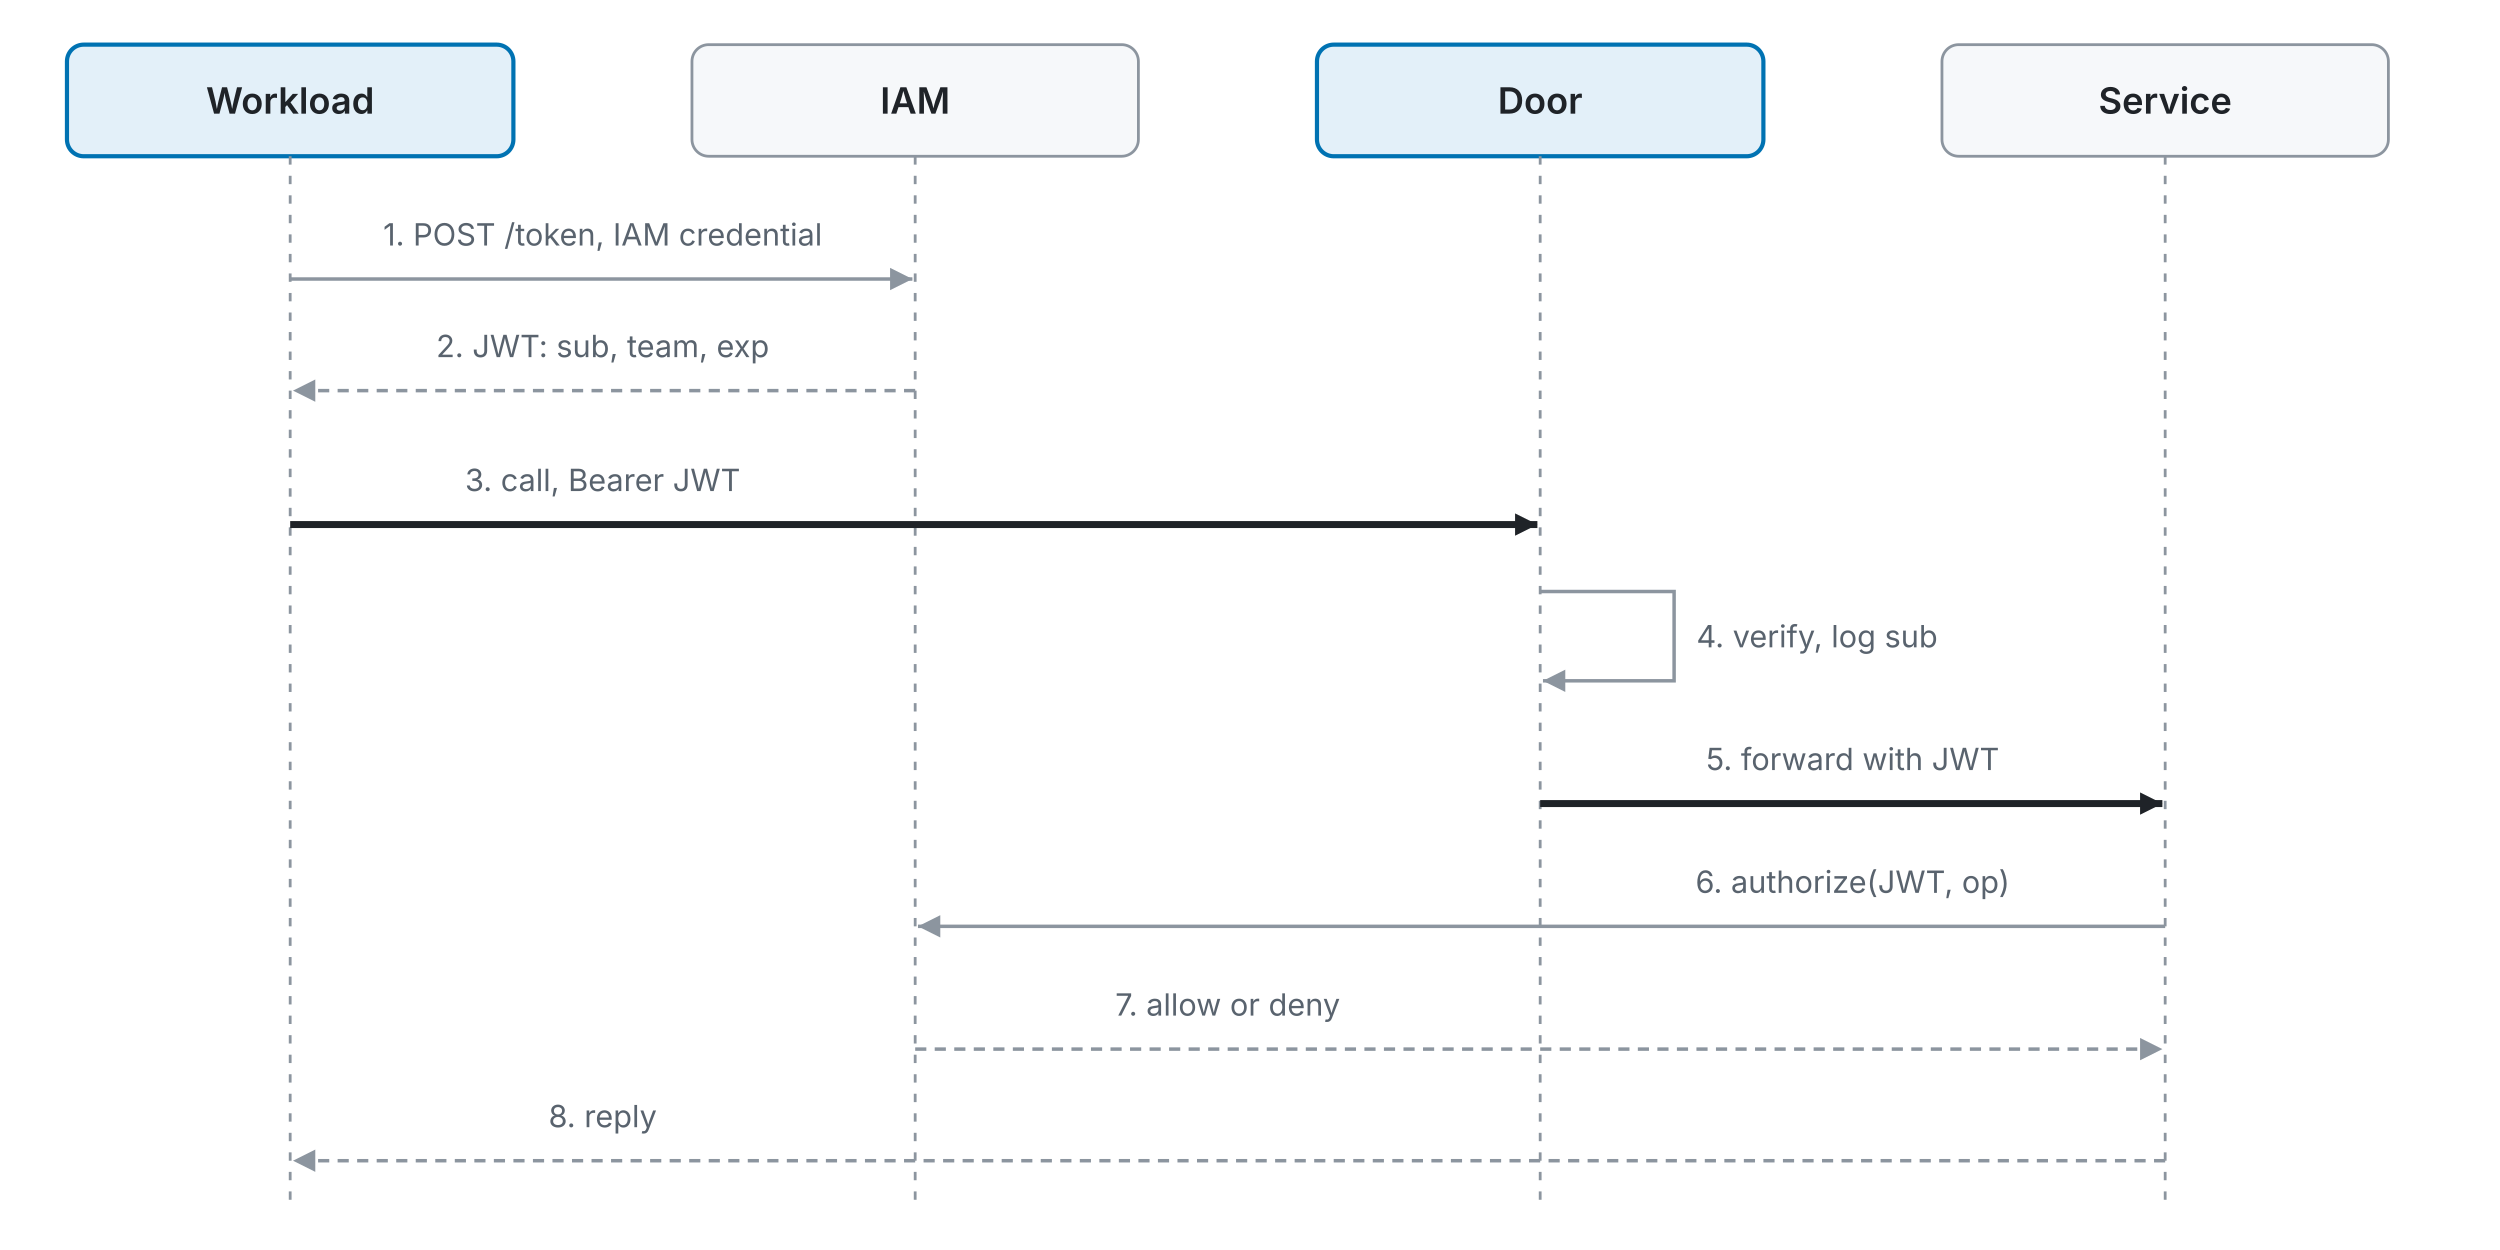
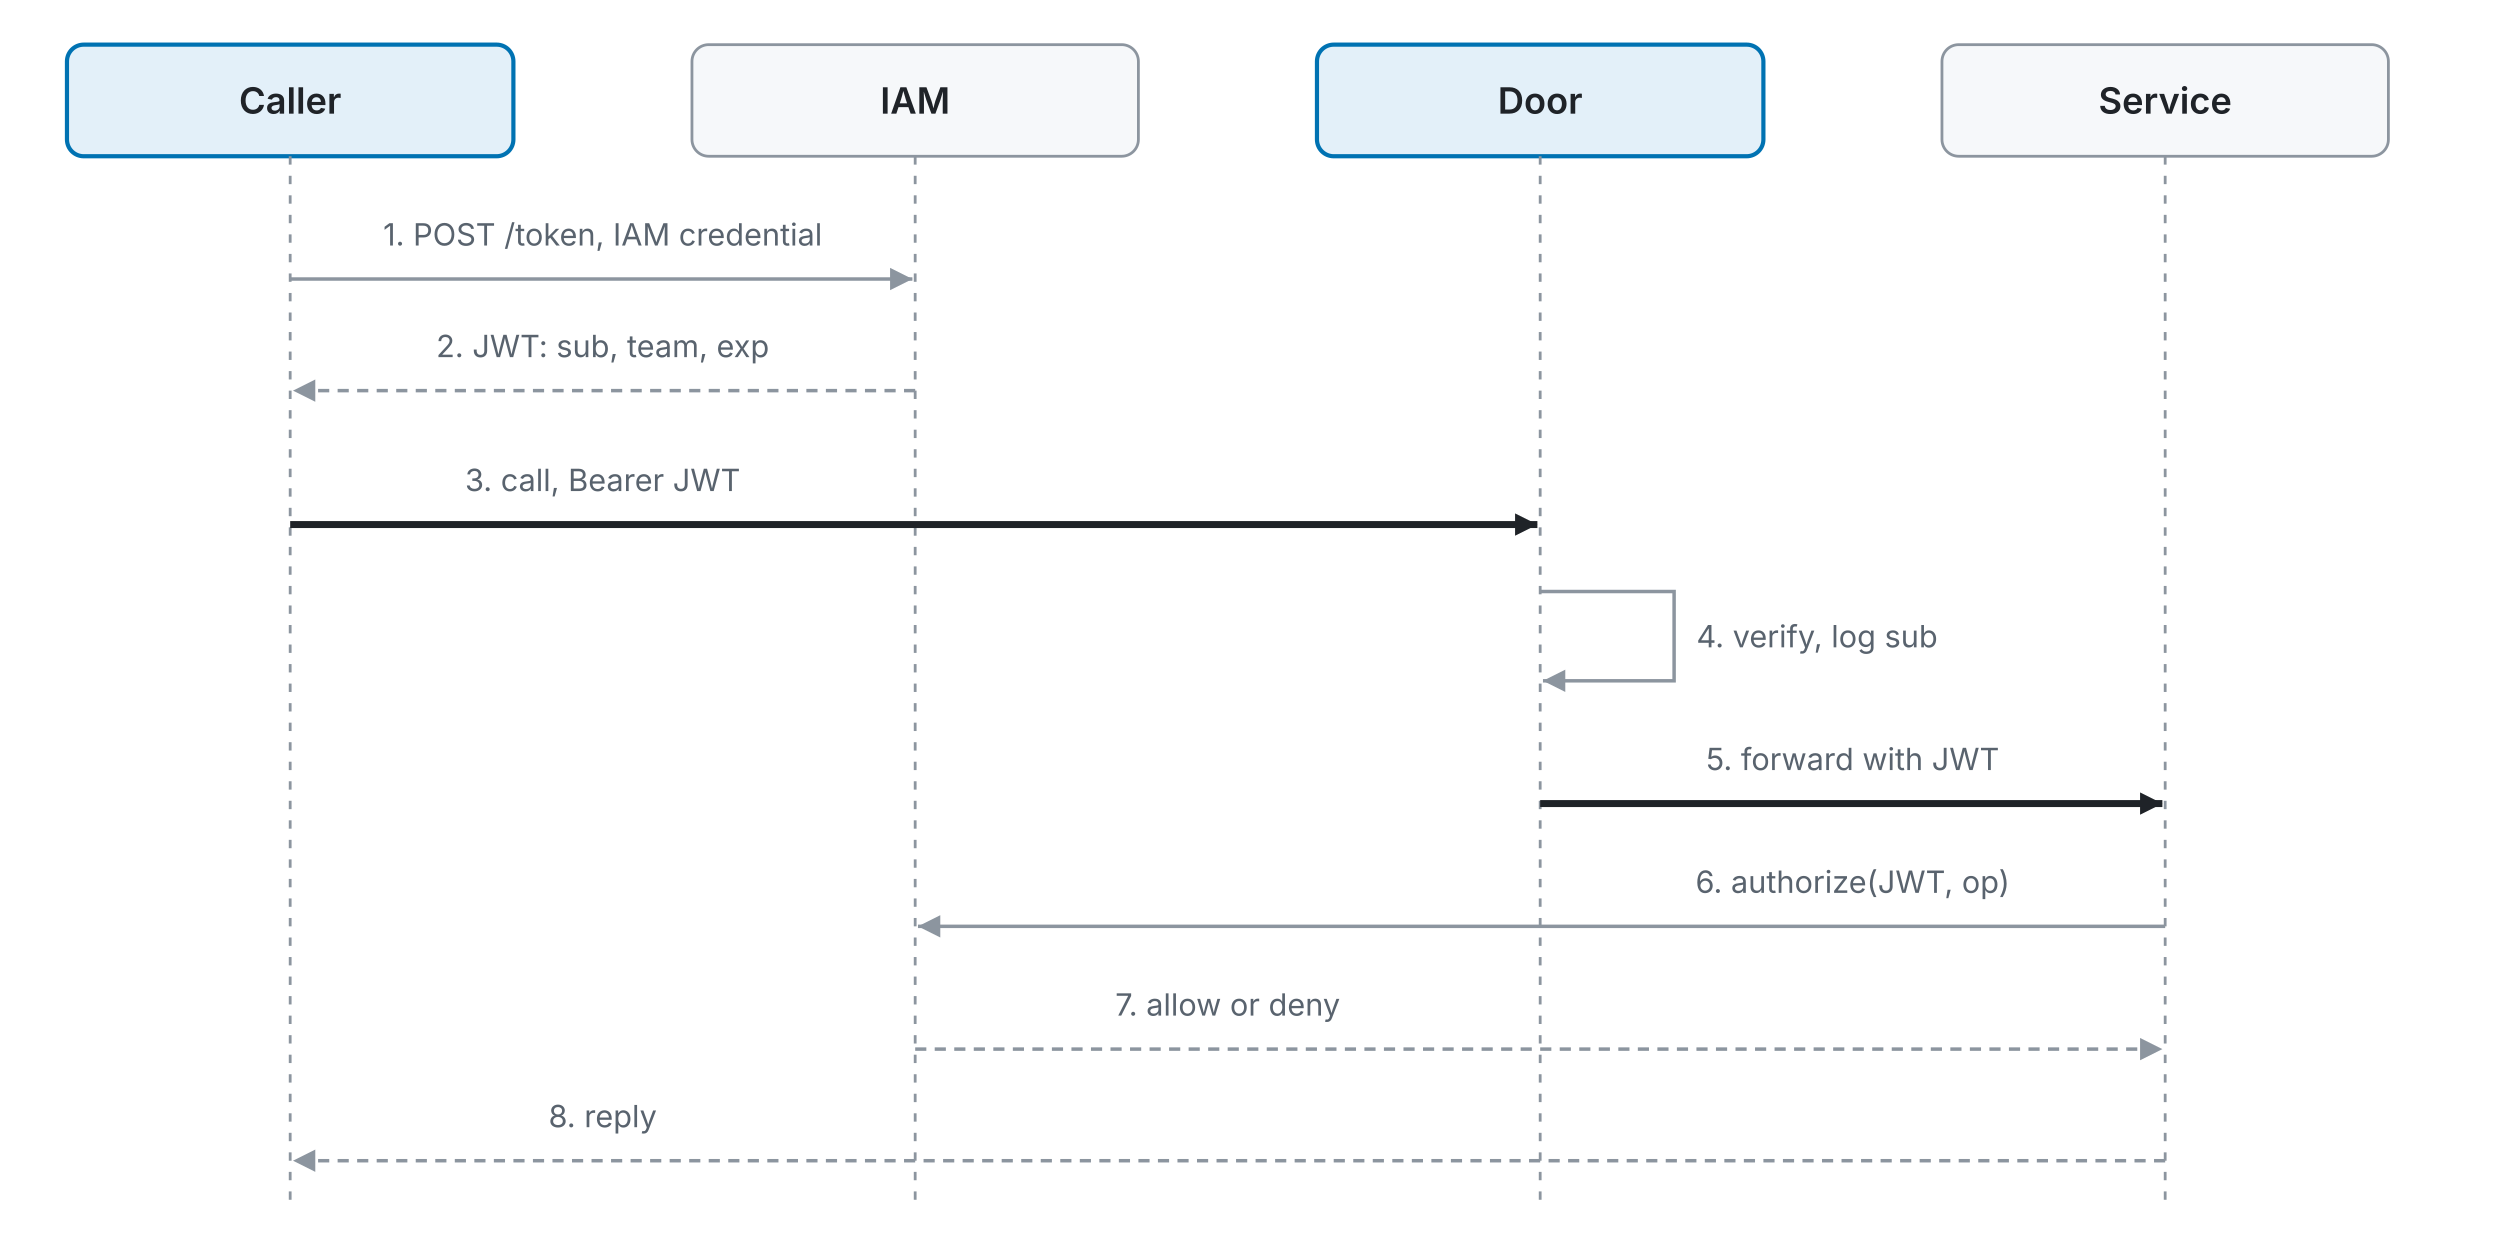
- <svg xmlns="http://www.w3.org/2000/svg" width="896" height="448" viewBox="0 0 896 448" role="img" aria-label="Sequence of one call: the workload swaps its IAM credential for a JWT, calls the door with it; the door verifies it and logs the caller, forwards the call with the JWT to the service, which asks IAM to authorize the operation, and the reply returns to the workload.">
+ <svg xmlns="http://www.w3.org/2000/svg" width="896" height="448" viewBox="0 0 896 448" role="img" aria-label="Sequence of one call: the caller swaps its IAM credential for a JWT and calls the door with it; the door verifies it and logs the caller, forwards the call with the JWT to the service, which asks IAM to authorize the operation, and the reply returns to the caller.">
  <defs>
    <style>svg{font-family:-apple-system,"Segoe UI",system-ui,sans-serif}
.box{fill:#f6f8fa;stroke:#8c959f;stroke-width:1}
.ext{fill:none;stroke:#8c959f;stroke-width:1.25;stroke-dasharray:5 4}
.focus{fill:#e3f0f9;stroke:#0072b2;stroke-width:1.5}
.region{fill:none;stroke:#8c959f;stroke-width:1}
.t{fill:#1f2328;font-size:13px;font-weight:600}
.s{fill:#59636e;font-size:11px}
.bold{stroke:#1f2328;stroke-width:2.5;fill:none}
.thin{stroke:#8c959f;stroke-width:1.25;fill:none}
.dash{stroke:#8c959f;stroke-width:1.25;fill:none;stroke-dasharray:4 3}
.life{stroke:#8c959f;stroke-width:1;stroke-dasharray:3 4;fill:none}
.head-ink{fill:#1f2328}.head-rule{fill:#8c959f}</style>
    <marker id="f2hi" viewBox="0 0 10 10" refX="10" refY="5" markerWidth="8" markerHeight="8" markerUnits="userSpaceOnUse" orient="auto">
      <path class="head-ink" d="M0,0 L10,5 L0,10 z" />
    </marker>
    <marker id="f2hr" viewBox="0 0 10 10" refX="10" refY="5" markerWidth="8" markerHeight="8" markerUnits="userSpaceOnUse" orient="auto">
      <path class="head-rule" d="M0,0 L10,5 L0,10 z" />
    </marker>
  </defs>
  <g class="node">
    <rect class="focus" x="24" y="16" width="160" height="40" rx="6" />
-     <text class="t" x="104" y="36" text-anchor="middle" dominant-baseline="central">Workload</text>
+     <text class="t" x="104" y="36" text-anchor="middle" dominant-baseline="central">Caller</text>
  </g>
  <g class="node">
    <rect class="box" x="248" y="16" width="160" height="40" rx="6" />
    <text class="t" x="328" y="36" text-anchor="middle" dominant-baseline="central">IAM</text>
  </g>
  <g class="node">
    <rect class="focus" x="472" y="16" width="160" height="40" rx="6" />
    <text class="t" x="552" y="36" text-anchor="middle" dominant-baseline="central">Door</text>
  </g>
  <g class="node">
    <rect class="box" x="696" y="16" width="160" height="40" rx="6" />
    <text class="t" x="776" y="36" text-anchor="middle" dominant-baseline="central">Service</text>
  </g>
  <path class="life" d="M104 56 V432" />
  <path class="life" d="M328 56 V432" />
  <path class="life" d="M552 56 V432" />
  <path class="life" d="M776 56 V432" />
  <text class="s" x="216" y="88" text-anchor="middle">1. POST /token, IAM credential</text>
  <path class="thin" d="M104 100 H327" marker-end="url(#f2hr)" />
  <text class="s" x="216" y="128" text-anchor="middle">2. JWT: sub, team, exp</text>
  <path class="dash" d="M328 140 H105" marker-end="url(#f2hr)" />
  <text class="s" x="216" y="176" text-anchor="middle">3. call, Bearer JWT</text>
  <path class="bold" d="M104 188 H551" marker-end="url(#f2hi)" />
  <path class="thin" d="M552 212 H600 V244 H553" marker-end="url(#f2hr)" />
  <text class="s" x="608" y="228" dominant-baseline="central">4. verify, log sub</text>
  <text class="s" x="664" y="276" text-anchor="middle">5. forward with JWT</text>
  <path class="bold" d="M552 288 H775" marker-end="url(#f2hi)" />
  <text class="s" x="664" y="320" text-anchor="middle">6. authorize(JWT, op)</text>
  <path class="thin" d="M776 332 H329" marker-end="url(#f2hr)" />
  <text class="s" x="440" y="364" text-anchor="middle">7. allow or deny</text>
  <path class="dash" d="M328 376 H775" marker-end="url(#f2hr)" />
  <text class="s" x="216" y="404" text-anchor="middle">8. reply</text>
  <path class="dash" d="M776 416 H105" marker-end="url(#f2hr)" />
</svg>
